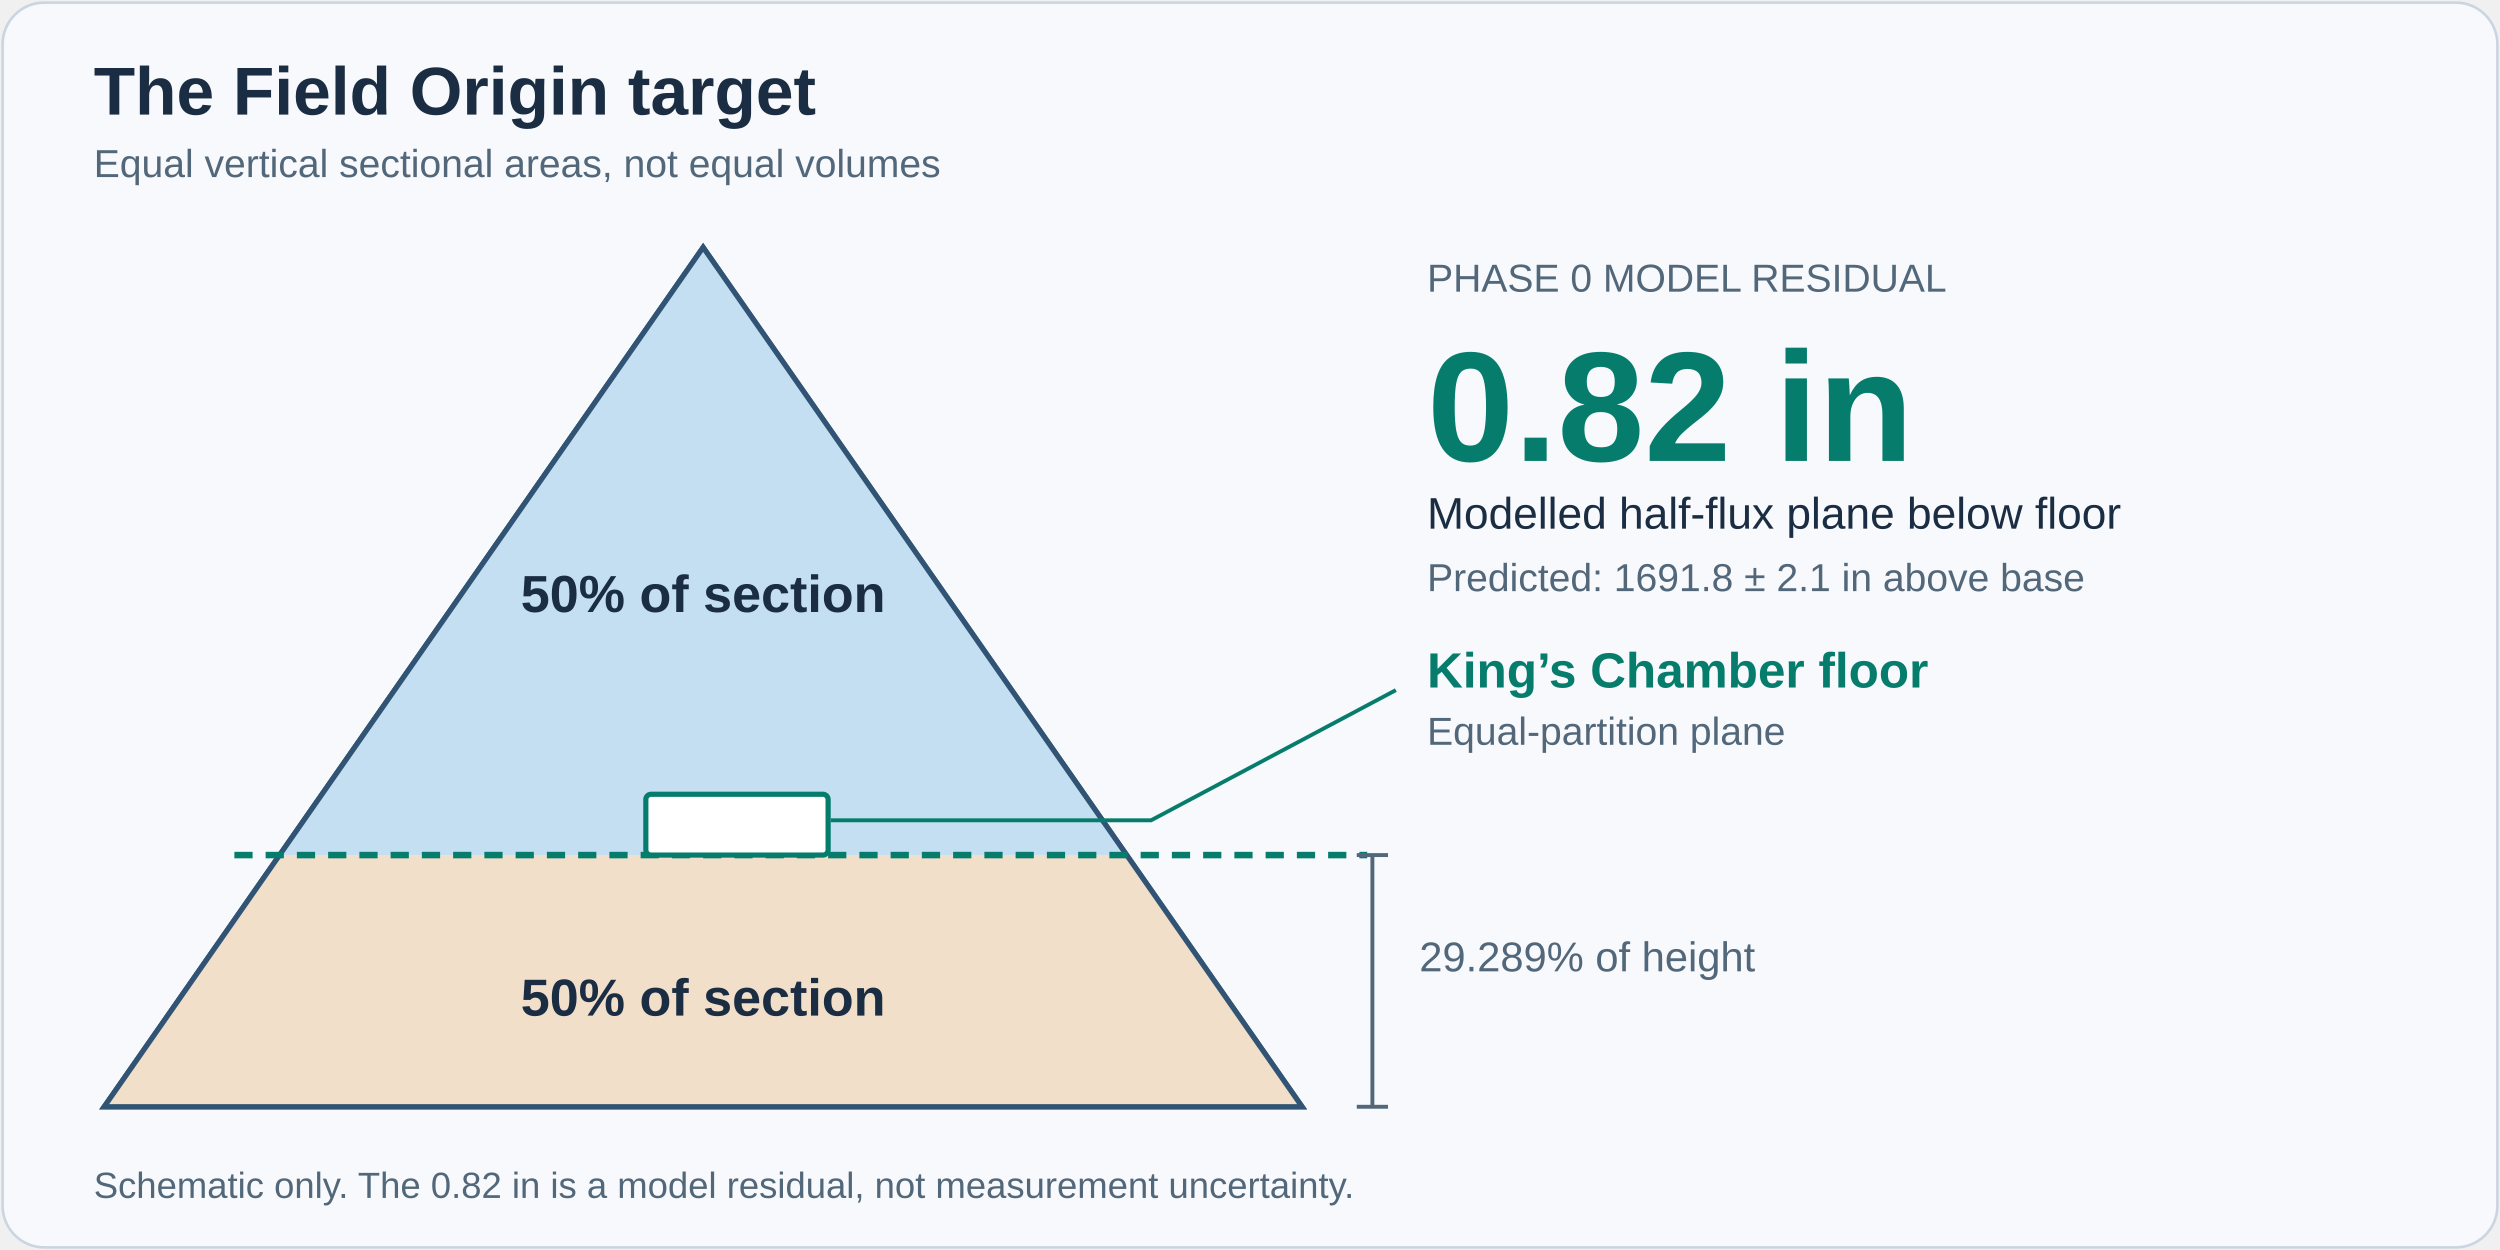
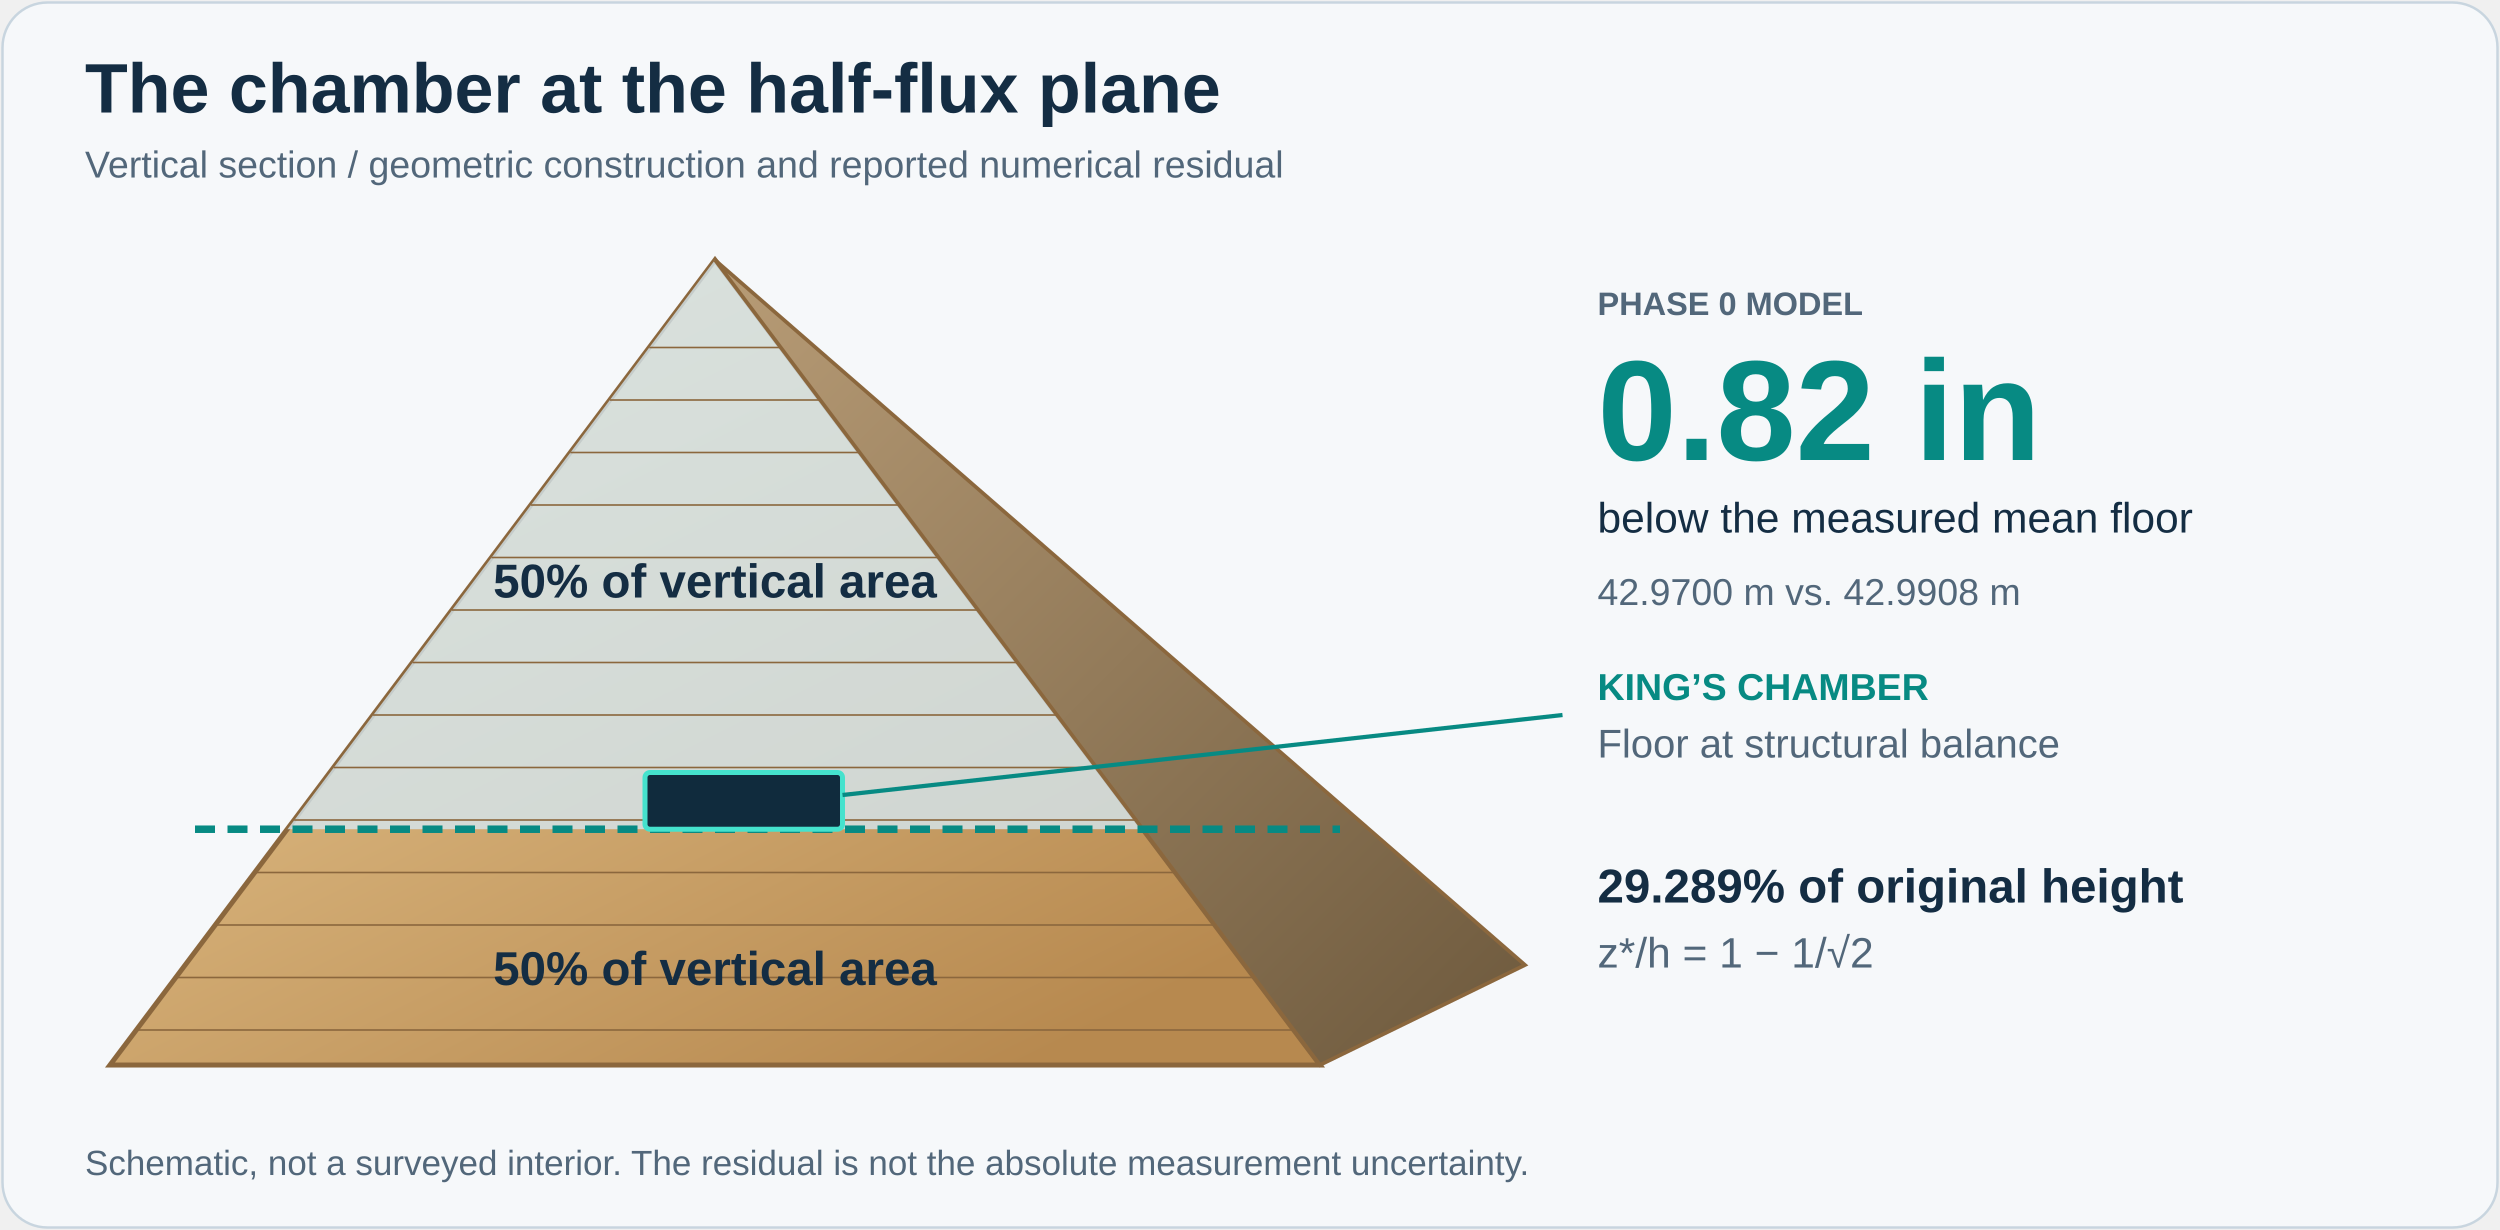
- <svg xmlns="http://www.w3.org/2000/svg" viewBox="0 0 960 480" width="960" height="480" role="img">
-   <rect x="1" y="1" width="958" height="478" rx="16" fill="#f7f9fc" stroke="#cbd5e1" />
-   <g font-family="Arial, sans-serif" fill="#1b2d42">
-     <text x="36" y="44" text-anchor="start" font-size="26" fill="#1b2d42" font-weight="bold">The Field Origin target</text>
-     <text x="36" y="68" text-anchor="start" font-size="15" fill="#526779" font-weight="normal">Equal vertical sectional areas, not equal volumes</text>
-     <path d="M270 95 L40 425 L500 425 Z" fill="#e7eef7" stroke="#315475" stroke-width="2" />
-     <path d="M270 95 L107.37 328.35 L432.63 328.35 Z" fill="#c4dff1" />
-     <path d="M107.37 328.35 L432.63 328.35 L500 425 L40 425 Z" fill="#f1dfca" />
-     <path d="M270 95 L40 425 L500 425 Z" fill="none" stroke="#315475" stroke-width="2" />
-     <path d="M90 328.35 H525" stroke="#067d6c" stroke-width="2.5" stroke-dasharray="7 5" />
-     <rect x="248" y="305" width="70" height="23.35" rx="2" fill="#ffffff" stroke="#067d6c" stroke-width="2" />
-     <path d="M319 315 H442 L536 265" fill="none" stroke="#067d6c" stroke-width="1.5" />
-     <path d="M521 328.35 H533 M527 328.35 V425 M521 425 H533" fill="none" stroke="#526779" stroke-width="1.5" />
-     <text x="270" y="235" text-anchor="middle" font-size="20" fill="#1b2d42" font-weight="bold">50% of section</text>
-     <text x="270" y="390" text-anchor="middle" font-size="20" fill="#1b2d42" font-weight="bold">50% of section</text>
-     <text x="548" y="264" text-anchor="start" font-size="19" fill="#067d6c" font-weight="bold">King’s Chamber floor</text>
-     <text x="548" y="286" text-anchor="start" font-size="15" fill="#526779" font-weight="normal">Equal-partition plane</text>
-     <text x="545" y="373" text-anchor="start" font-size="16" fill="#526779" font-weight="normal">29.289% of height</text>
-     <text x="548" y="112" text-anchor="start" font-size="15" fill="#526779" font-weight="normal">PHASE 0 MODEL RESIDUAL</text>
-     <text x="548" y="177" text-anchor="start" font-size="60" fill="#067d6c" font-weight="bold">0.82 in</text>
-     <text x="548" y="203" text-anchor="start" font-size="17" fill="#1b2d42" font-weight="normal">Modelled half-flux plane below floor</text>
-     <text x="548" y="227" text-anchor="start" font-size="15" fill="#526779" font-weight="normal">Predicted: 1691.8 ± 2.1 in above base</text>
-     <text x="36" y="460" text-anchor="start" font-size="14" fill="#526779" font-weight="normal">Schematic only. The 0.82 in is a model residual, not measurement uncertainty.</text>
+ <svg xmlns="http://www.w3.org/2000/svg" width="1000" height="492" viewBox="0 0 1000 492" role="img">
+   <defs>
+     <linearGradient id="stone" x2="0.75" y2="1">
+       <stop stop-color="#f3d6a0" />
+       <stop offset="1" stop-color="#b7894f" />
+     </linearGradient>
+     <linearGradient id="shade" x2="1" y2="1">
+       <stop stop-color="#b89c76" />
+       <stop offset="1" stop-color="#6d593d" />
+     </linearGradient>
+     <linearGradient id="dark" x2="1" y2="1">
+       <stop stop-color="#0a192b" />
+       <stop offset="1" stop-color="#1a3e50" />
+     </linearGradient>
+   </defs>
+   <rect x="1" y="1" width="998" height="490" rx="18" fill="#f6f8fa" stroke="#c8d5df" />
+   <g font-family="Arial, Helvetica, sans-serif" fill="#142d43">
+     <text x="34" y="45" font-size="28" fill="#142d43" font-weight="700" text-anchor="start">The chamber at the half-flux plane</text>
+     <text x="34" y="71" font-size="15" fill="#52677a" font-weight="400" text-anchor="start">Vertical section  /  geometric construction and reported numerical residual</text>
+     <path d="M286 104 L44 426 L528 426 Z" fill="url(#stone)" stroke="#8b673d" stroke-width="2" />
+     <path d="M286 104 L115 331.69 L457 331.69 Z" fill="#d4e8f2" fill-opacity=".78" />
+     <path d="M286 104 L528 426 L610 386 Z" fill="url(#shade)" stroke="#8b673d" stroke-width="1.5" />
+     <path d="M259.696 139 L312.304 139" fill="none" stroke="#8b673d" stroke-width="0.65" />
+     <path d="M243.913 160 L328.087 160" fill="none" stroke="#8b673d" stroke-width="0.65" />
+     <path d="M228.13 181 L343.87 181" fill="none" stroke="#8b673d" stroke-width="0.65" />
+     <path d="M212.348 202 L359.652 202" fill="none" stroke="#8b673d" stroke-width="0.65" />
+     <path d="M196.565 223 L375.435 223" fill="none" stroke="#8b673d" stroke-width="0.65" />
+     <path d="M180.783 244 L391.217 244" fill="none" stroke="#8b673d" stroke-width="0.65" />
+     <path d="M165.0 265 L407.0 265" fill="none" stroke="#8b673d" stroke-width="0.65" />
+     <path d="M149.217 286 L422.783 286" fill="none" stroke="#8b673d" stroke-width="0.65" />
+     <path d="M133.435 307 L438.565 307" fill="none" stroke="#8b673d" stroke-width="0.65" />
+     <path d="M117.652 328 L454.348 328" fill="none" stroke="#8b673d" stroke-width="0.65" />
+     <path d="M101.87 349 L470.13 349" fill="none" stroke="#8b673d" stroke-width="0.65" />
+     <path d="M86.087 370 L485.913 370" fill="none" stroke="#8b673d" stroke-width="0.65" />
+     <path d="M70.304 391 L501.696 391" fill="none" stroke="#8b673d" stroke-width="0.65" />
+     <path d="M54.522 412 L517.478 412" fill="none" stroke="#8b673d" stroke-width="0.65" />
+     <path d="M78 331.69 L536 331.69" fill="none" stroke="#078a83" stroke-width="3" stroke-dasharray="8 5" />
+     <rect x="258" y="309" width="79" height="22.69" rx="2" fill="#102b3d" stroke="#45e2cd" stroke-width="2" />
+     <text x="286" y="239" font-size="19" fill="#142d43" font-weight="700" text-anchor="middle">50% of vertical area</text>
+     <text x="286" y="394" font-size="19" fill="#142d43" font-weight="700" text-anchor="middle">50% of vertical area</text>
+     <path d="M337 318 L625 286" fill="none" stroke="#078a83" stroke-width="1.7" />
+     <text x="639" y="280" font-size="15" fill="#078a83" font-weight="700" text-anchor="start">KING’S CHAMBER</text>
+     <text x="639" y="303" font-size="16" fill="#52677a" font-weight="400" text-anchor="start">Floor at structural balance</text>
+     <text x="639" y="126" font-size="13" fill="#52677a" font-weight="700" text-anchor="start">PHASE 0 MODEL</text>
+     <text x="639" y="184" font-size="57" fill="#078a83" font-weight="700" text-anchor="start">0.82 in</text>
+     <text x="639" y="213" font-size="17" fill="#142d43" font-weight="400" text-anchor="start">below the measured mean floor</text>
+     <text x="639" y="242" font-size="15" fill="#52677a" font-weight="400" text-anchor="start">42.9700 m vs. 42.9908 m</text>
+     <text x="639" y="361" font-size="19" fill="#142d43" font-weight="700" text-anchor="start">29.289% of original height</text>
+     <text x="639" y="387" font-size="17" fill="#52677a" font-weight="400" text-anchor="start">z*/h = 1 − 1/√2</text>
+     <text x="34" y="470" font-size="14" fill="#52677a" font-weight="400" text-anchor="start">Schematic, not a surveyed interior. The residual is not the absolute measurement uncertainty.</text>
  </g>
</svg>
